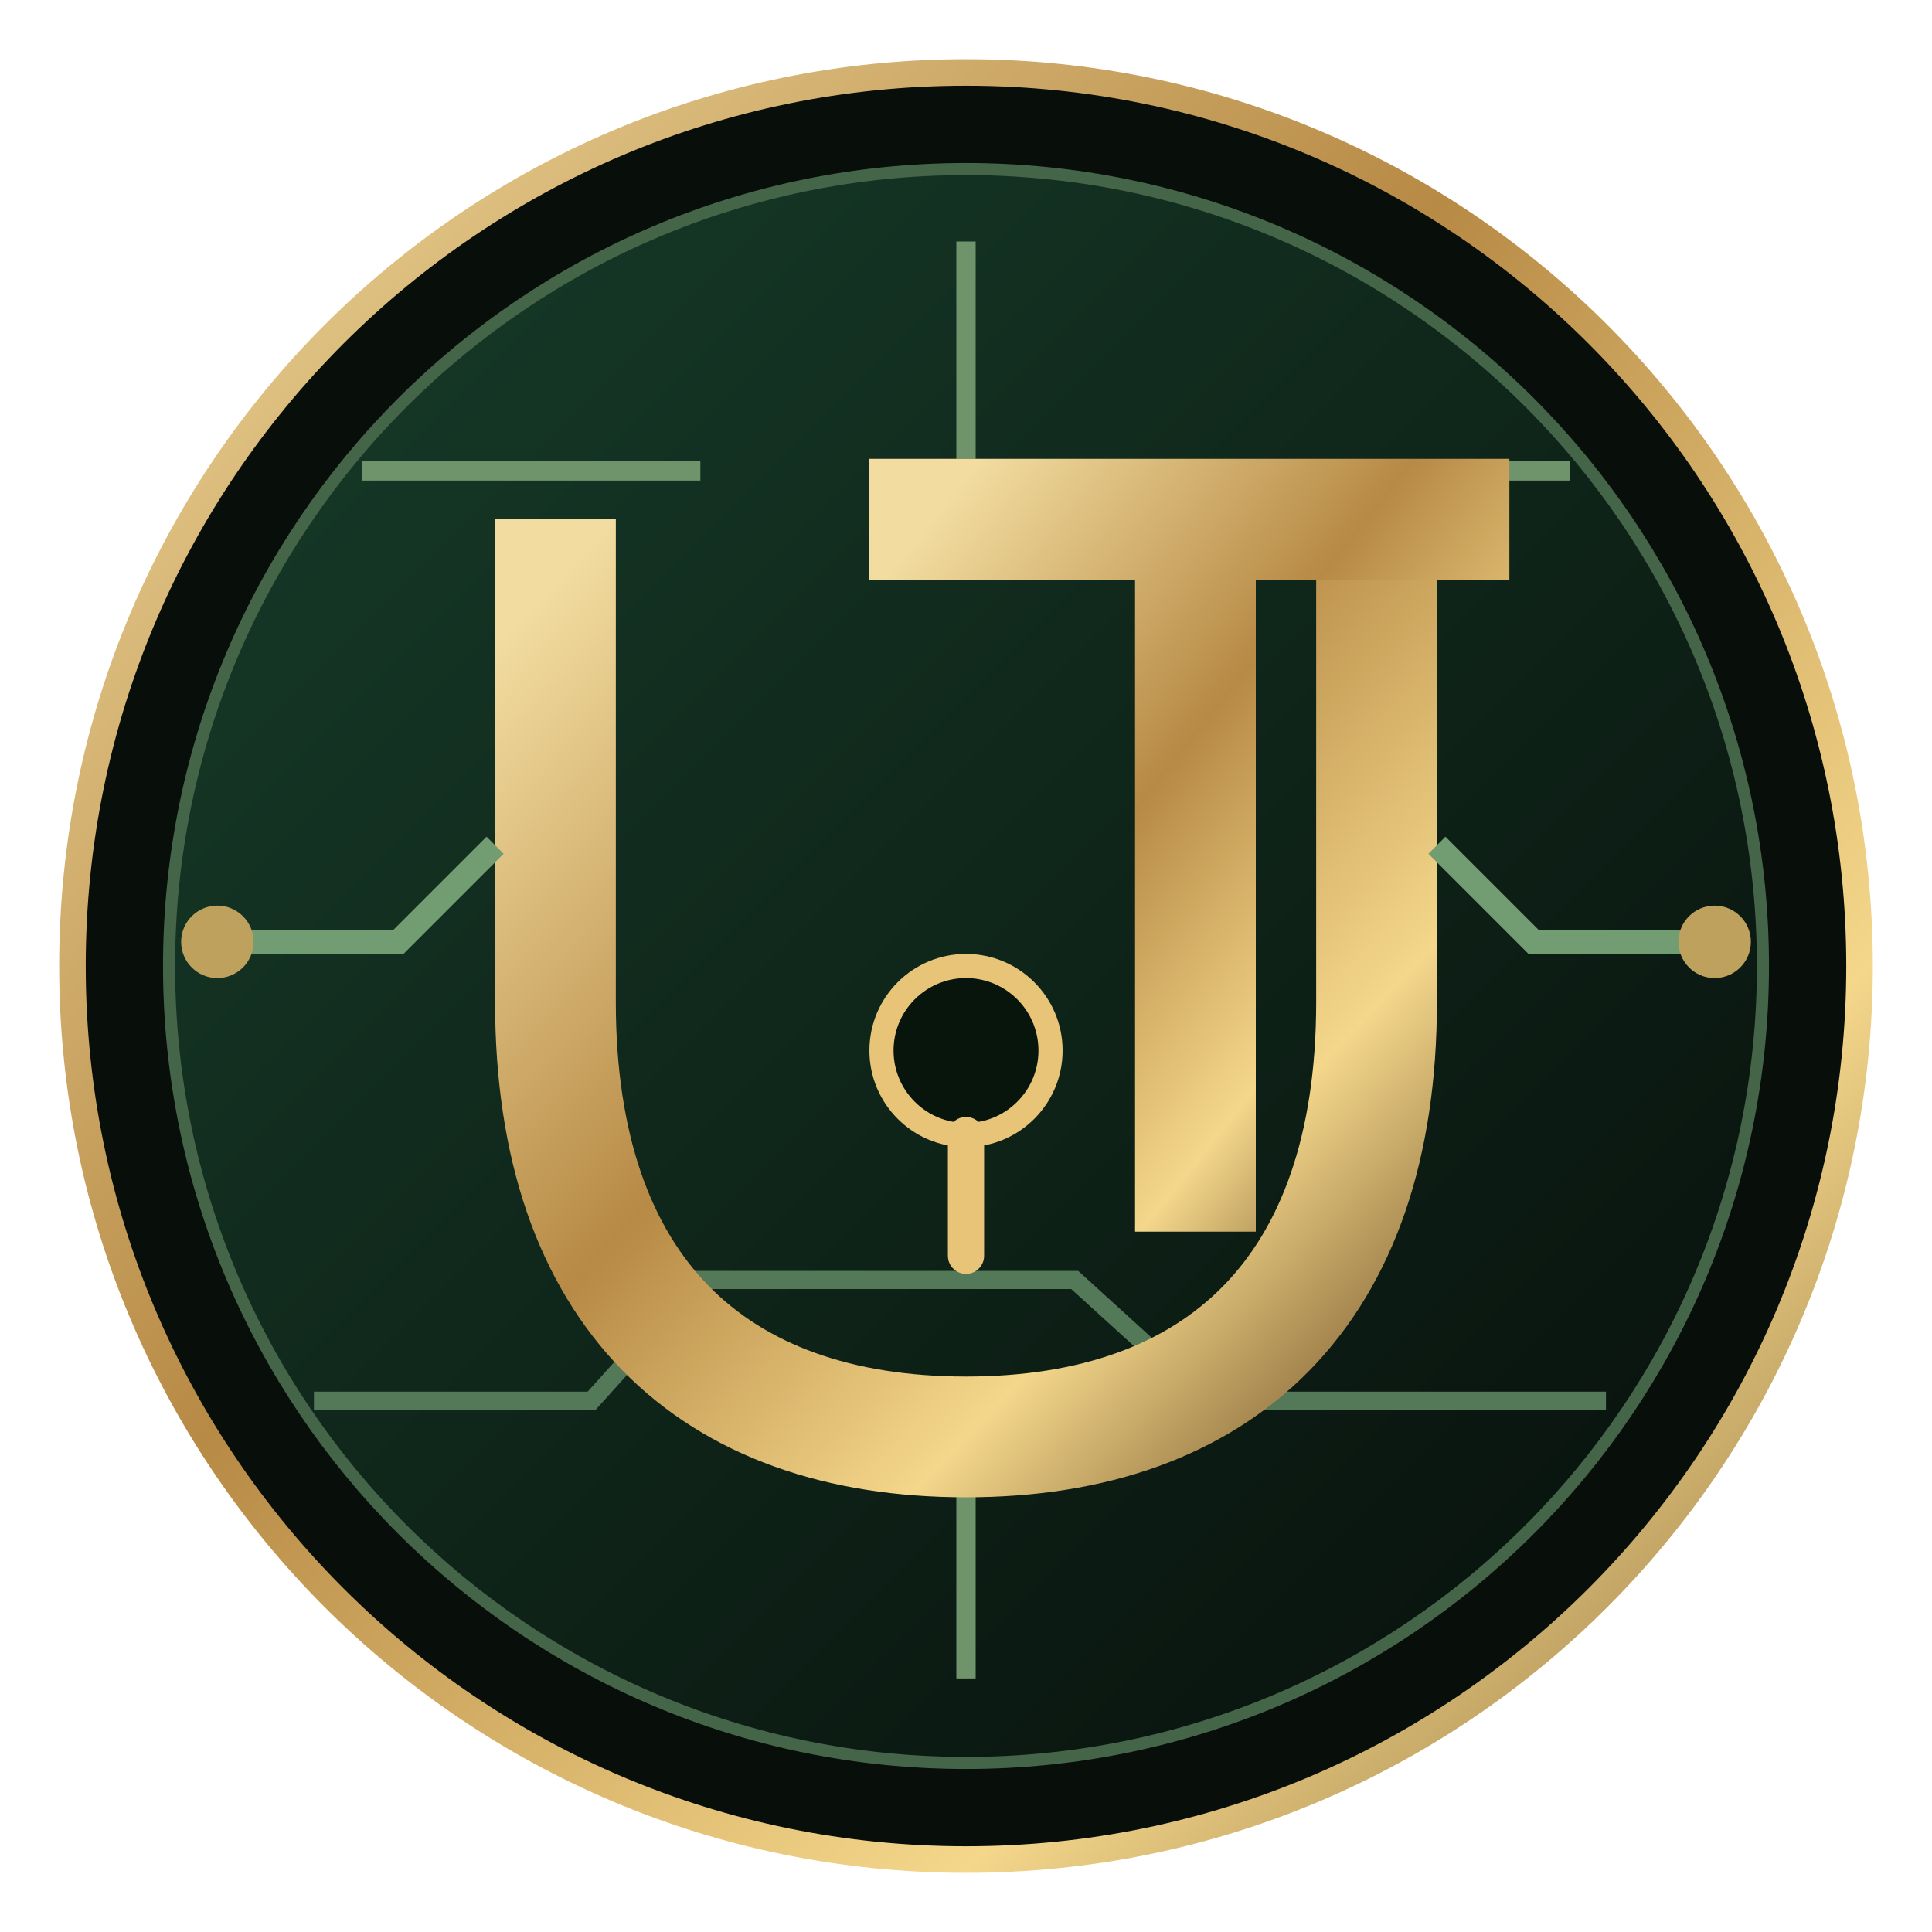
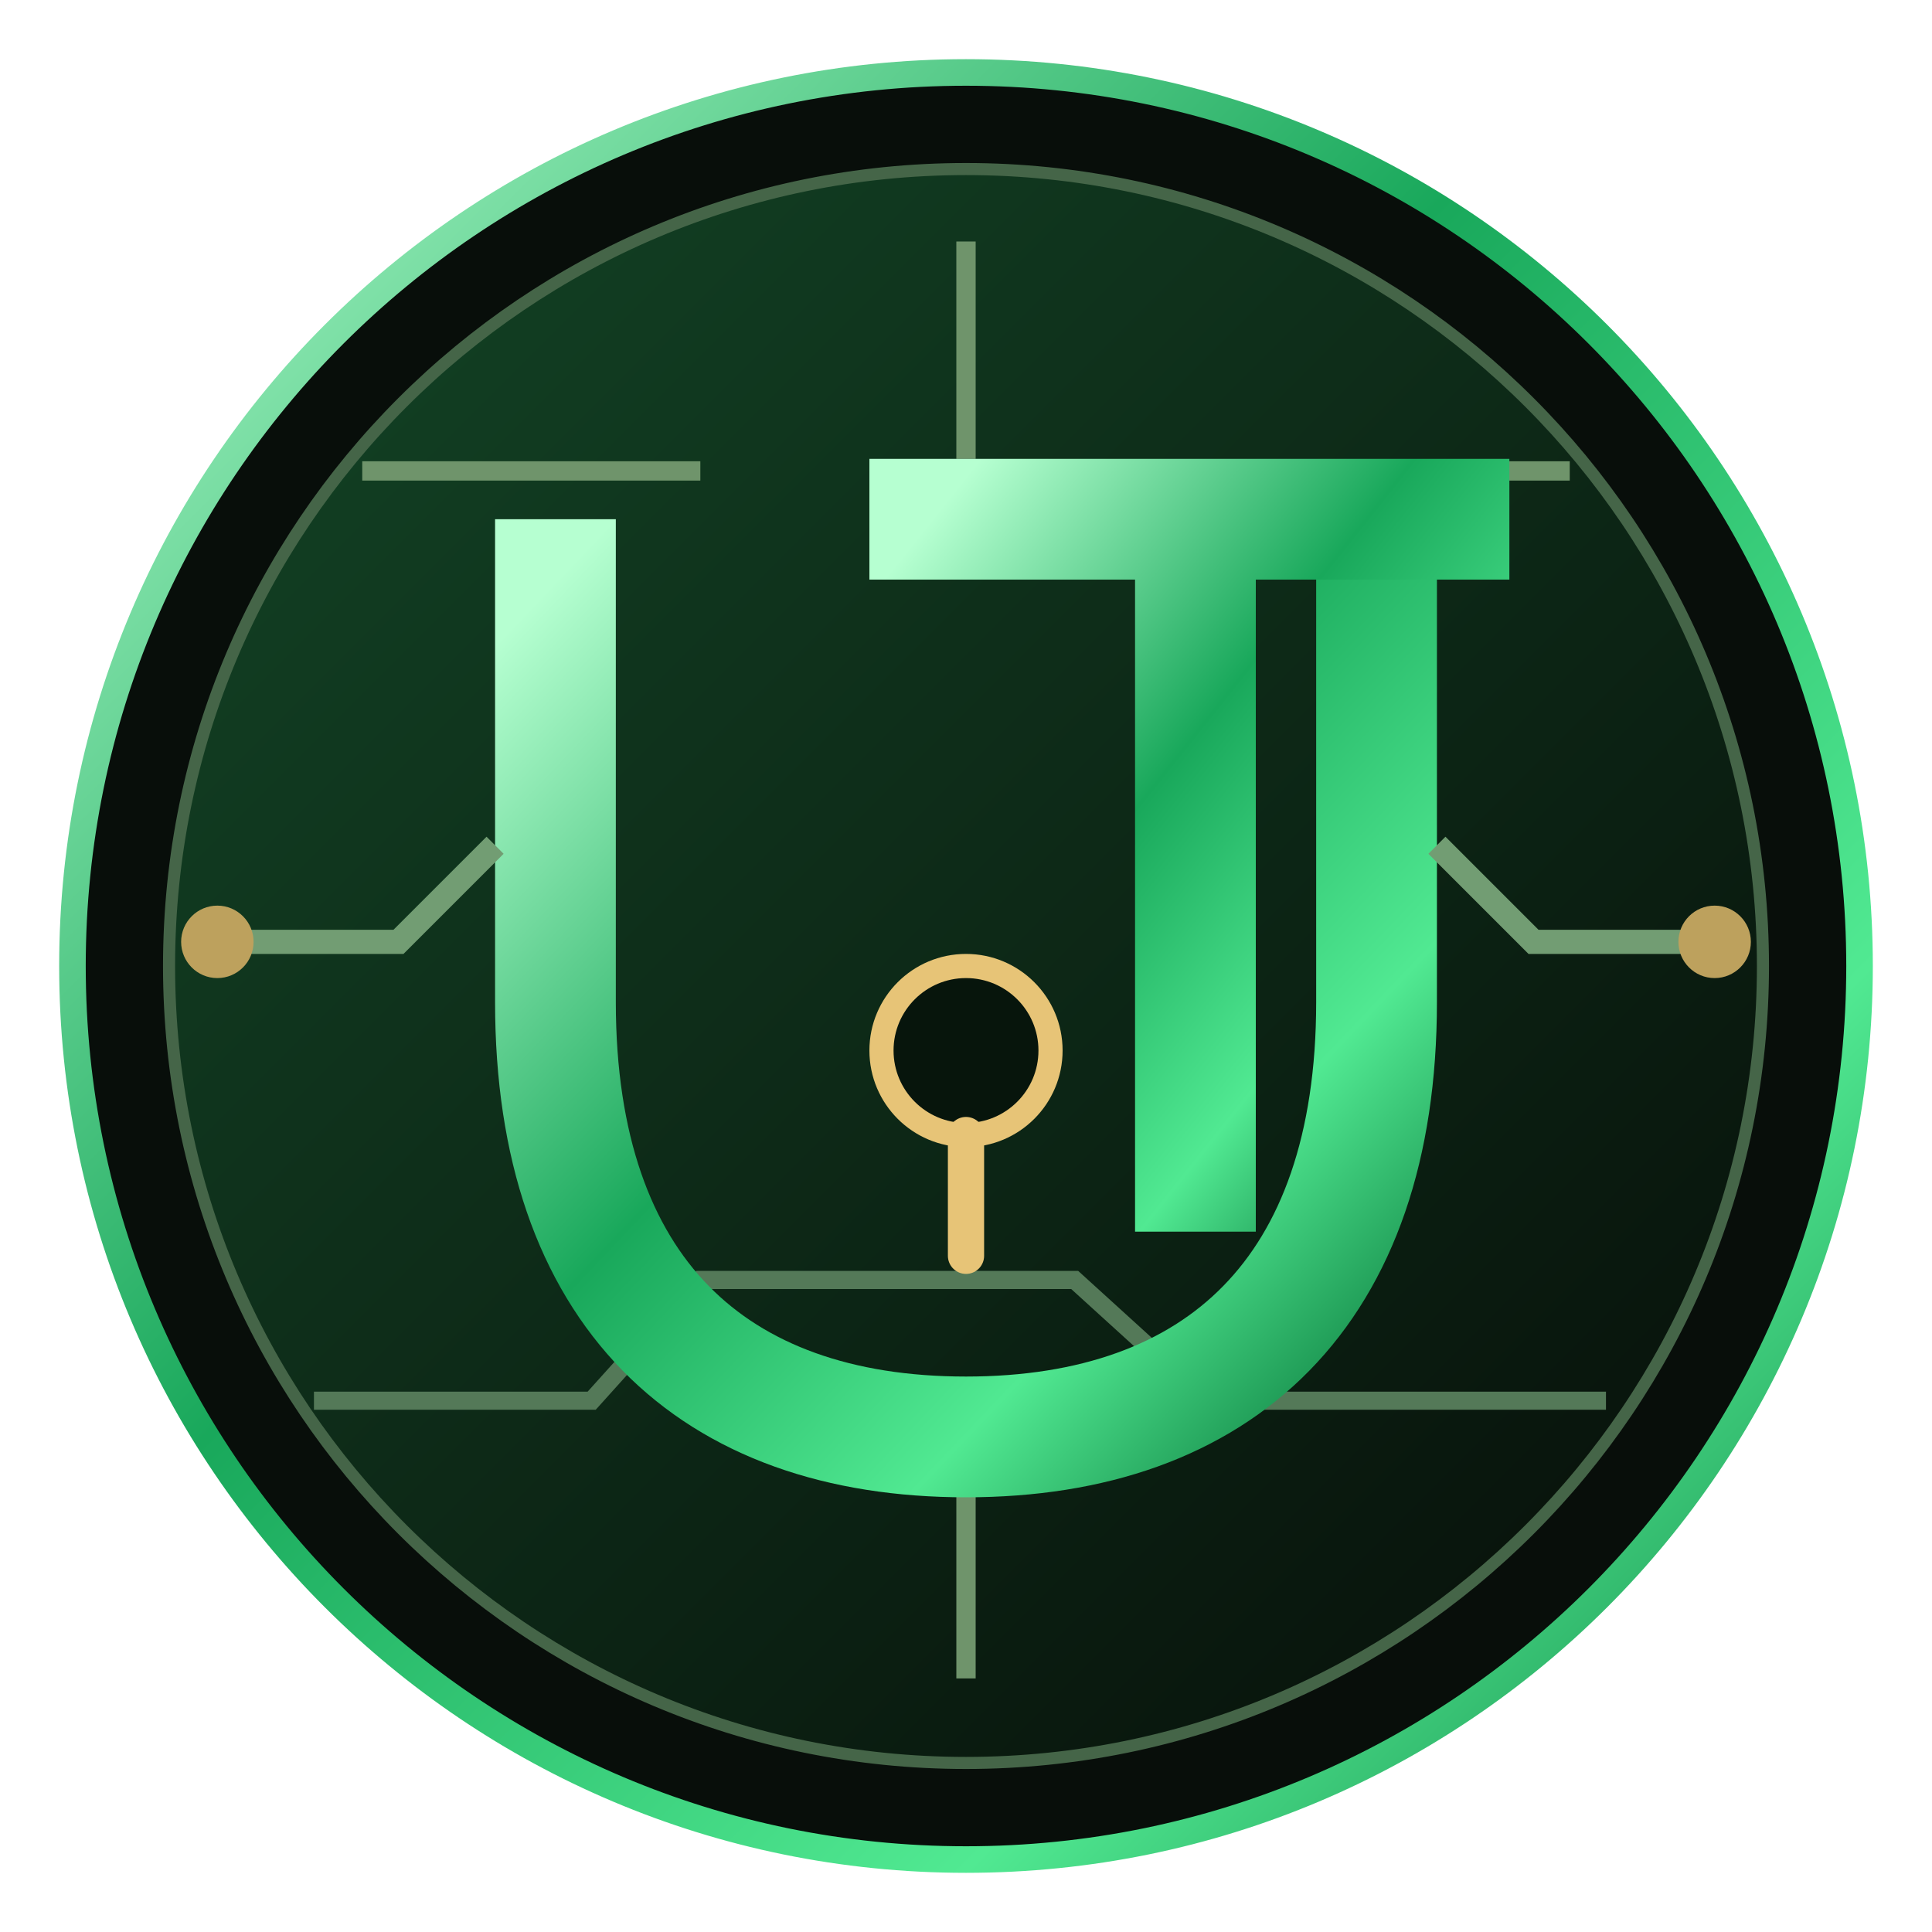
<svg xmlns="http://www.w3.org/2000/svg" viewBox="0 0 160 160" role="img" aria-labelledby="title">
  <defs>
-     <linearGradient id="gold" x1="0" y1="0" x2="1" y2="1">
-       <stop stop-color="#f2dca0" />
-       <stop offset=".42" stop-color="#b78a45" />
-       <stop offset=".75" stop-color="#f4d78b" />
-       <stop offset="1" stop-color="#806032" />
+     <linearGradient id="emerald" x1="0" y1="0" x2="1" y2="1">
+       <stop stop-color="#b6ffd1" />
+       <stop offset=".42" stop-color="#19a85b" />
+       <stop offset=".75" stop-color="#51e992" />
+       <stop offset="1" stop-color="#0b7c3e" />
    </linearGradient>
    <linearGradient id="forest" x1="0" x2="1" y1="0" y2="1">
-       <stop stop-color="#173d2a" />
-       <stop offset="1" stop-color="#070e0a" />
+       <stop stop-color="#134526" />
+       <stop offset="1" stop-color="#070d08" />
    </linearGradient>
  </defs>
-   <circle cx="80" cy="80" r="74" fill="#080e0a" stroke="url(#gold)" stroke-width="2.2" />
+   <circle cx="80" cy="80" r="74" fill="#080e0a" stroke="url(#emerald)" stroke-width="2.2" />
  <circle cx="80" cy="80" r="66" fill="url(#forest)" stroke="#456548" stroke-width="1" />
  <path d="M26 116H49l9-10h31l11 10h33" fill="none" stroke="#547958" stroke-width="1.5" />
  <path d="M30 39h28m44 0h28M80 20v18m0 84v17" stroke="#6f946b" stroke-width="1.6" />
-   <path d="M46 48v35c0 24 13 36 34 36s34-12 34-36V48" fill="none" stroke="url(#gold)" stroke-width="10" stroke-linecap="square" />
-   <path d="M77 43h43M99 43v54" fill="none" stroke="url(#gold)" stroke-width="10" stroke-linecap="square" />
+   <path d="M46 48v35c0 24 13 36 34 36s34-12 34-36V48" fill="none" stroke="url(#emerald)" stroke-width="10" stroke-linecap="square" />
+   <path d="M77 43h43M99 43v54" fill="none" stroke="url(#emerald)" stroke-width="10" stroke-linecap="square" />
  <circle cx="80" cy="87" r="7" fill="#07150c" stroke="#e7c477" stroke-width="2" />
  <path d="M80 94v10" stroke="#e7c477" stroke-width="3" stroke-linecap="round" />
  <path d="M18 78h15l8-8M142 78h-15l-8-8" fill="none" stroke="#729d73" stroke-width="2" />
  <circle cx="18" cy="78" r="3" fill="#bda15d" />
  <circle cx="142" cy="78" r="3" fill="#bda15d" />
</svg>
